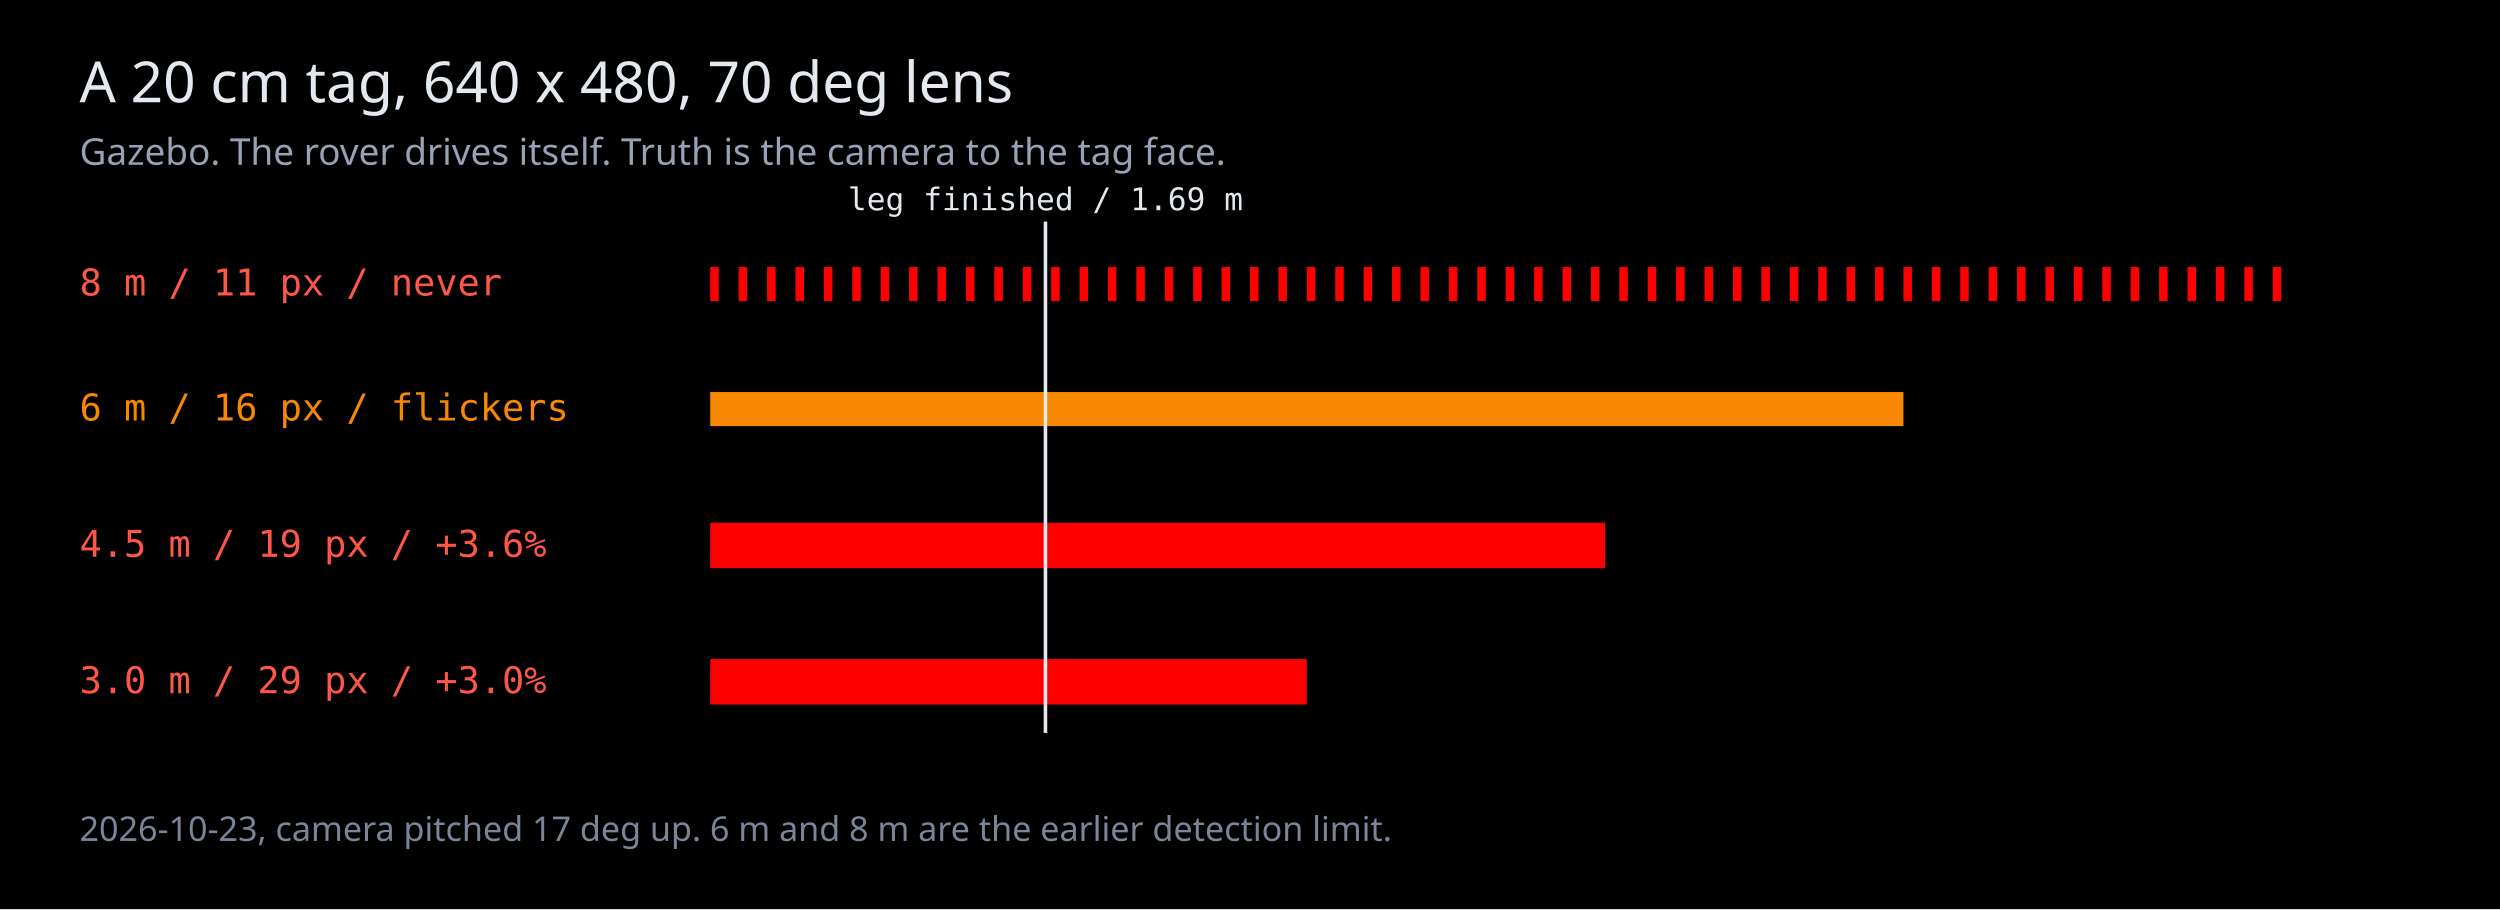
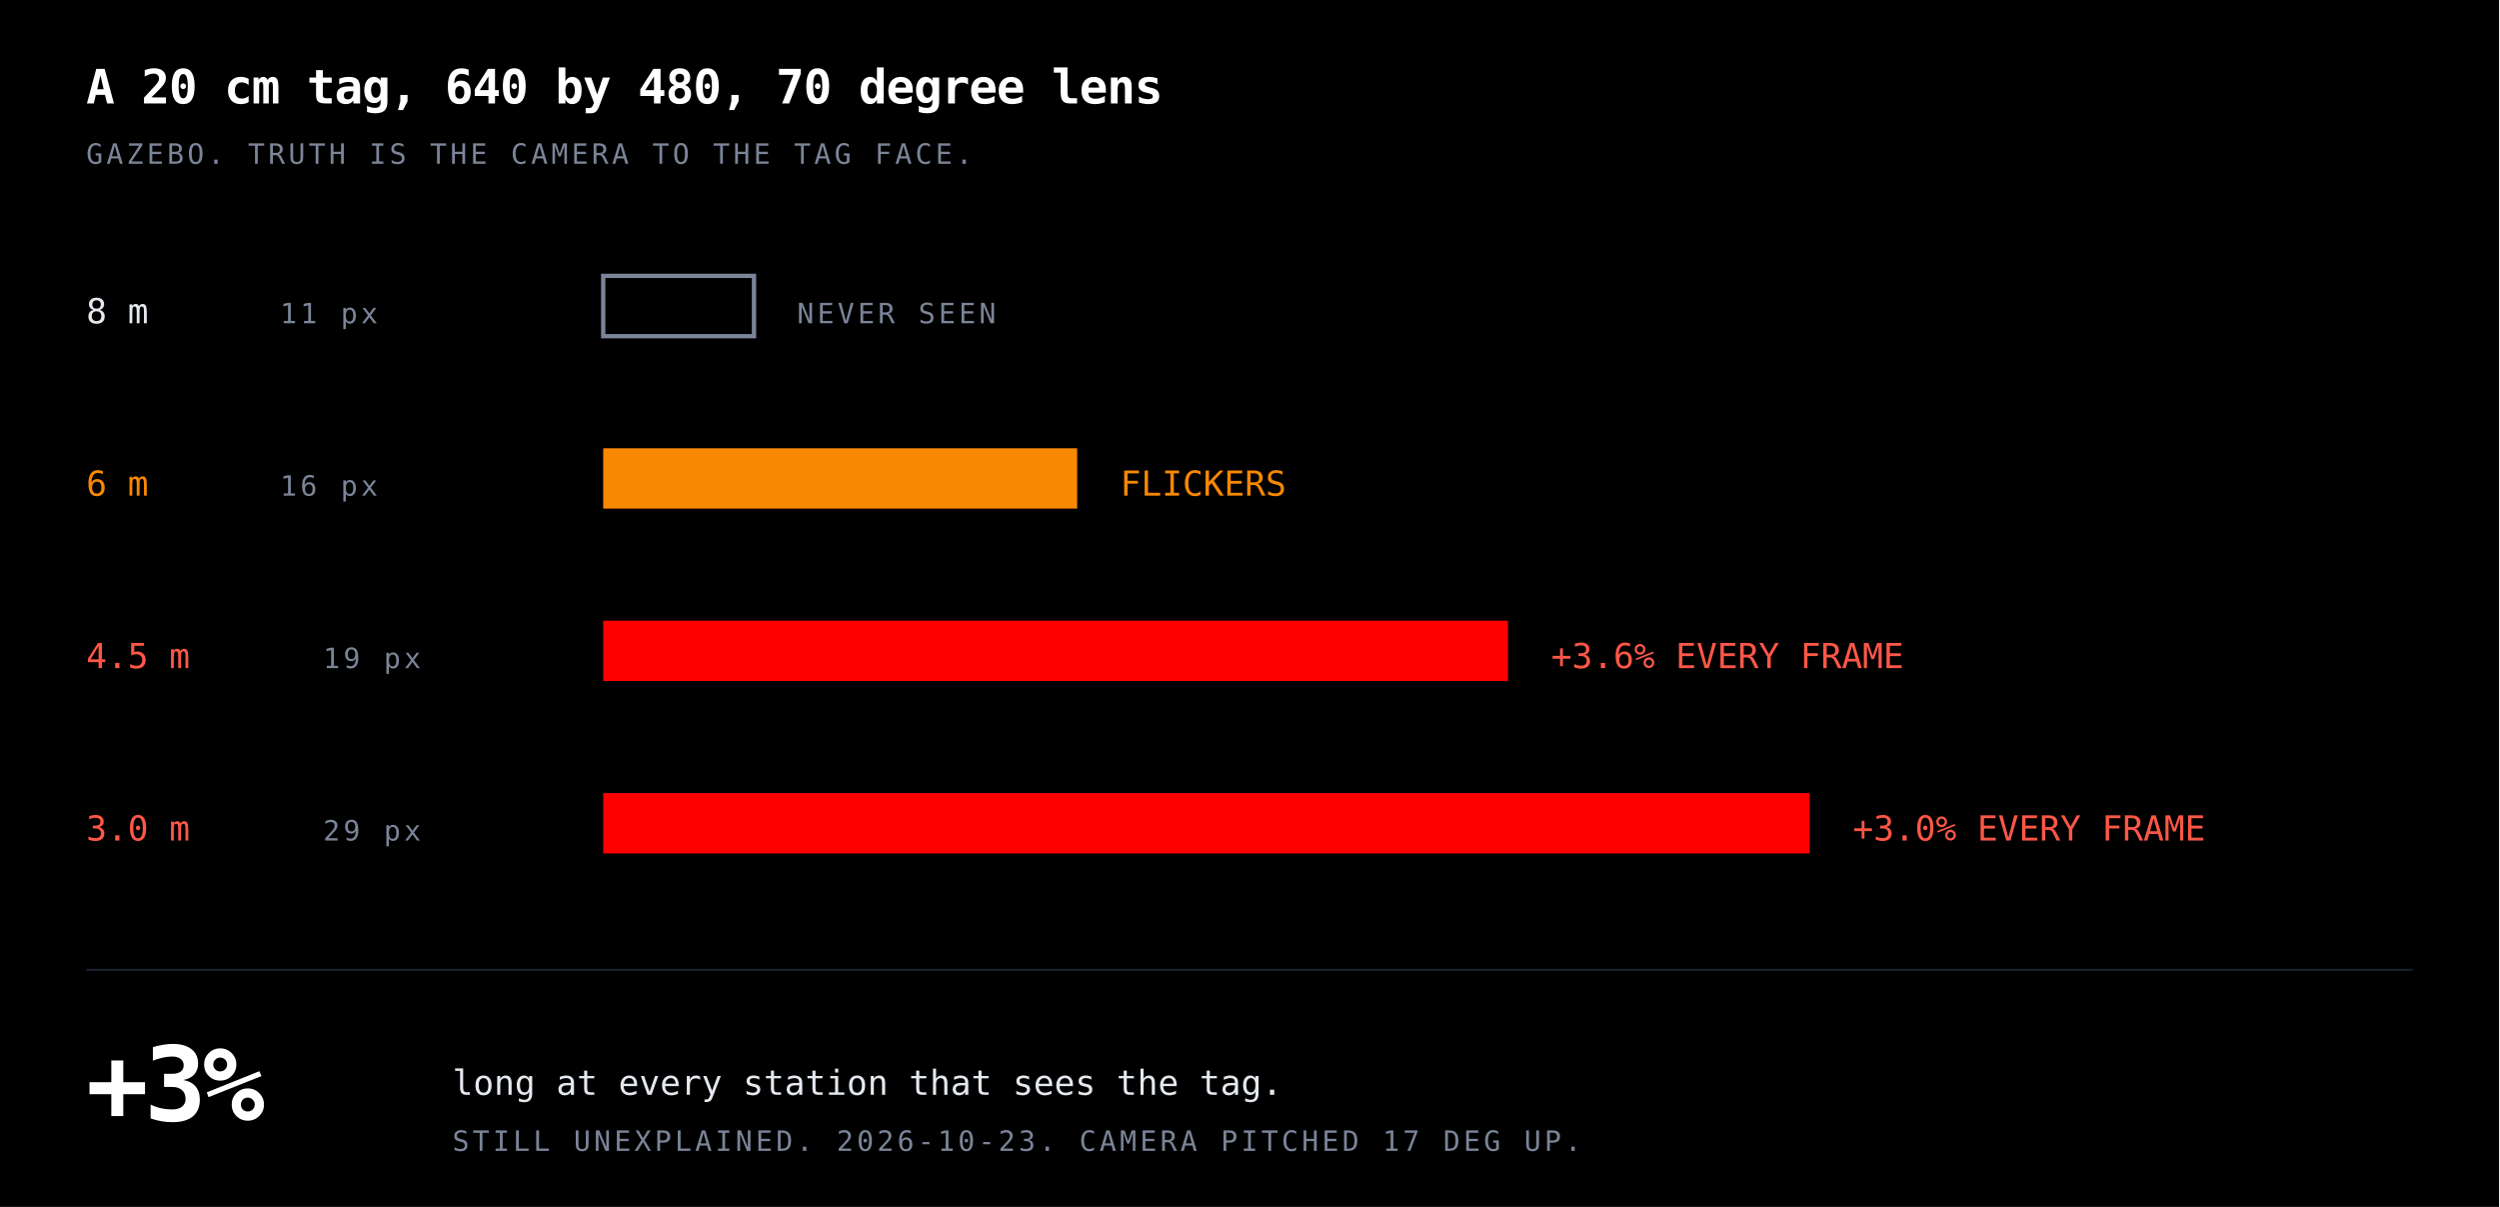
- <svg xmlns="http://www.w3.org/2000/svg" viewBox="0 0 880 320" role="img">
-   <rect width="880" height="320" fill="#000000" />
-   <text x="28" y="36" fill="#e4e8ef" font-family="ui-sans-serif, sans-serif" font-size="20">A 20 cm tag, 640 x 480, 70 deg lens</text>
-   <text x="28" y="58" fill="#98a2b4" font-family="ui-sans-serif, sans-serif" font-size="13">Gazebo. The rover drives itself. Truth is the camera to the tag face.</text>
-   <g font-family="ui-monospace, monospace" font-size="13">
-     <text x="28" y="104" fill="#ff5747">8 m / 11 px / never</text>
-     <line x1="250" y1="100" x2="810" y2="100" stroke="#ff0000" stroke-width="12" stroke-dasharray="3 7" />
-     <text x="28" y="148" fill="#f88701">6 m / 16 px / flickers</text>
-     <line x1="250" y1="144" x2="670" y2="144" stroke="#f88701" stroke-width="12" />
-     <text x="28" y="196" fill="#ff5747">4.5 m / 19 px / +3.6%</text>
-     <line x1="250" y1="192" x2="565" y2="192" stroke="#ff0000" stroke-width="16" />
-     <text x="28" y="244" fill="#ff5747">3.0 m / 29 px / +3.0%</text>
-     <line x1="250" y1="240" x2="460" y2="240" stroke="#ff0000" stroke-width="16" />
-   </g>
-   <line x1="368" y1="78" x2="368" y2="258" stroke="#e4e8ef" stroke-width="1.25" />
-   <text x="368" y="74" text-anchor="middle" fill="#e4e8ef" font-family="ui-monospace, monospace" font-size="11">leg finished / 1.69 m</text>
-   <text x="28" y="296" fill="#7b8598" font-family="ui-sans-serif, sans-serif" font-size="12">2026-10-23, camera pitched 17 deg up. 6 m and 8 m are the earlier detection limit.</text>
+ <svg xmlns="http://www.w3.org/2000/svg" viewBox="0 0 1160 560" width="1160" height="560" role="img">
+   <style>
+     text{font-family:Zed Mono,ui-monospace,monospace}
+     .h{font-size:22px;fill:#fff;font-weight:700;letter-spacing:-.02em}
+     .l{font-size:13px;fill:#7b8598;letter-spacing:.12em}
+     .v{font-size:16px;fill:#e4e8ef}
+     .r{font-size:16px;fill:#ff5747}
+     .a{font-size:16px;fill:#f88701}
+     .big{font-size:48px;fill:#fff;font-weight:700;letter-spacing:-.04em}
+   </style>
+   <rect width="1160" height="560" fill="#000" />
+   <text x="40" y="48" class="h">A 20 cm tag, 640 by 480, 70 degree lens</text>
+   <text x="40" y="76" class="l">GAZEBO. TRUTH IS THE CAMERA TO THE TAG FACE.</text>
+   <text x="40" y="150" class="v">8 m</text>
+   <text x="130" y="150" class="l">11 px</text>
+   <rect x="280" y="128" width="70" height="28" fill="none" stroke="#7b8598" stroke-width="2" />
+   <text x="370" y="150" class="l">NEVER SEEN</text>
+   <text x="40" y="230" class="a">6 m</text>
+   <text x="130" y="230" class="l">16 px</text>
+   <rect x="280" y="208" width="220" height="28" fill="#f88701" />
+   <text x="520" y="230" class="a">FLICKERS</text>
+   <text x="40" y="310" class="r">4.5 m</text>
+   <text x="150" y="310" class="l">19 px</text>
+   <rect x="280" y="288" width="420" height="28" fill="#ff0000" />
+   <text x="720" y="310" class="r">+3.6%   EVERY FRAME</text>
+   <text x="40" y="390" class="r">3.0 m</text>
+   <text x="150" y="390" class="l">29 px</text>
+   <rect x="280" y="368" width="560" height="28" fill="#ff0000" />
+   <text x="860" y="390" class="r">+3.0%   EVERY FRAME</text>
+   <line x1="40" y1="450" x2="1120" y2="450" stroke="#1a2030" />
+   <text x="40" y="520" class="big">+3%</text>
+   <text x="210" y="508" class="v">long at every station that sees the tag.</text>
+   <text x="210" y="534" class="l">STILL UNEXPLAINED. 2026-10-23. CAMERA PITCHED 17 DEG UP.</text>
</svg>
